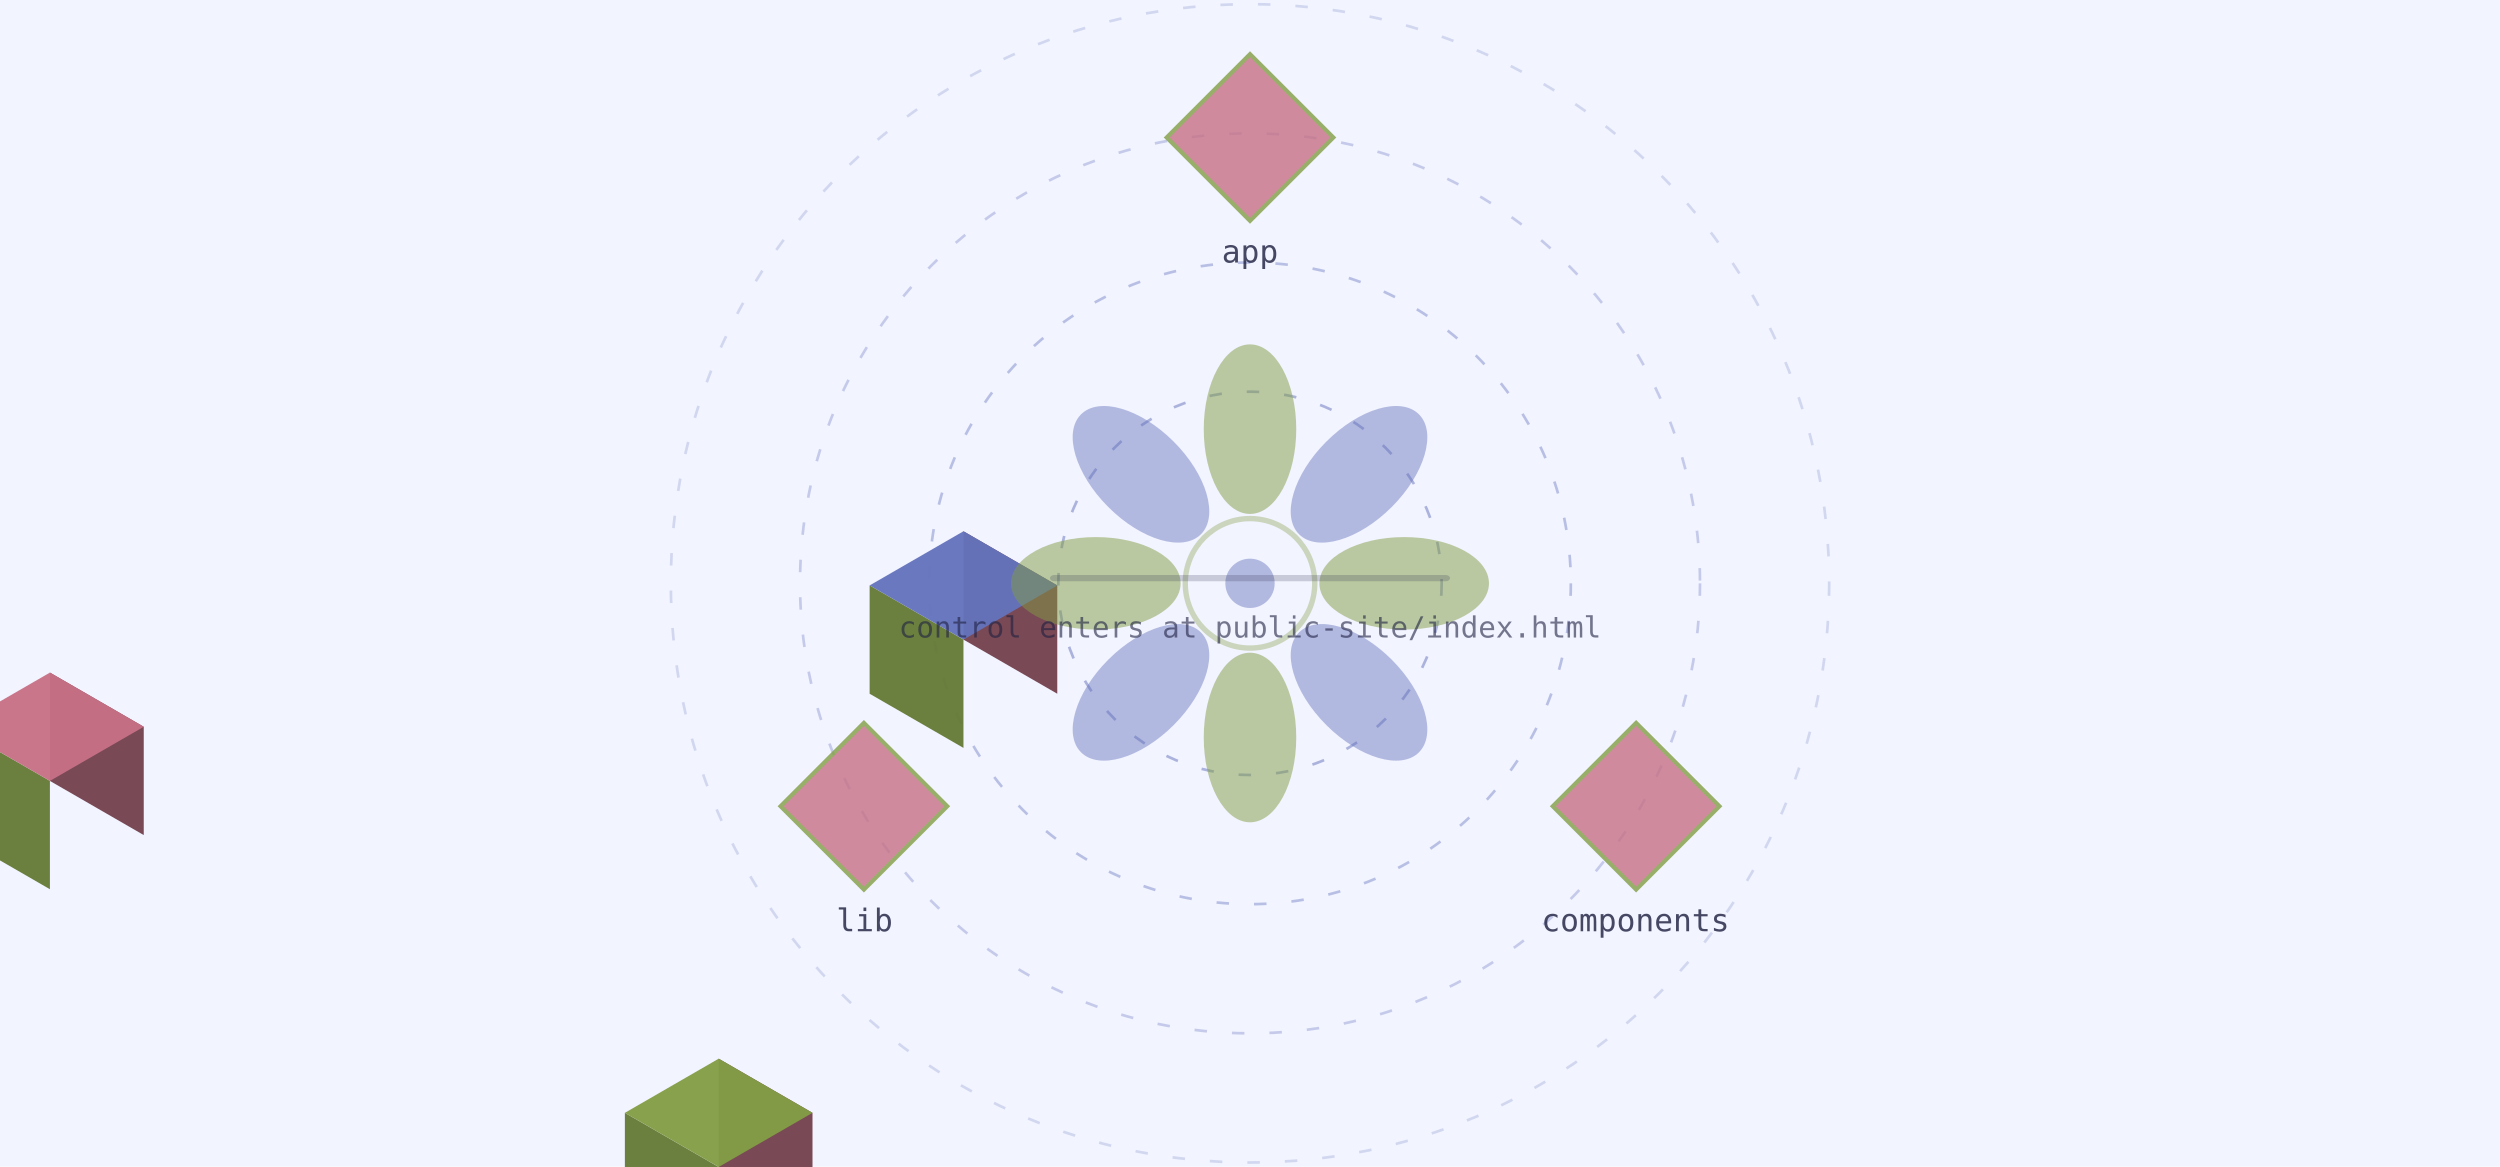
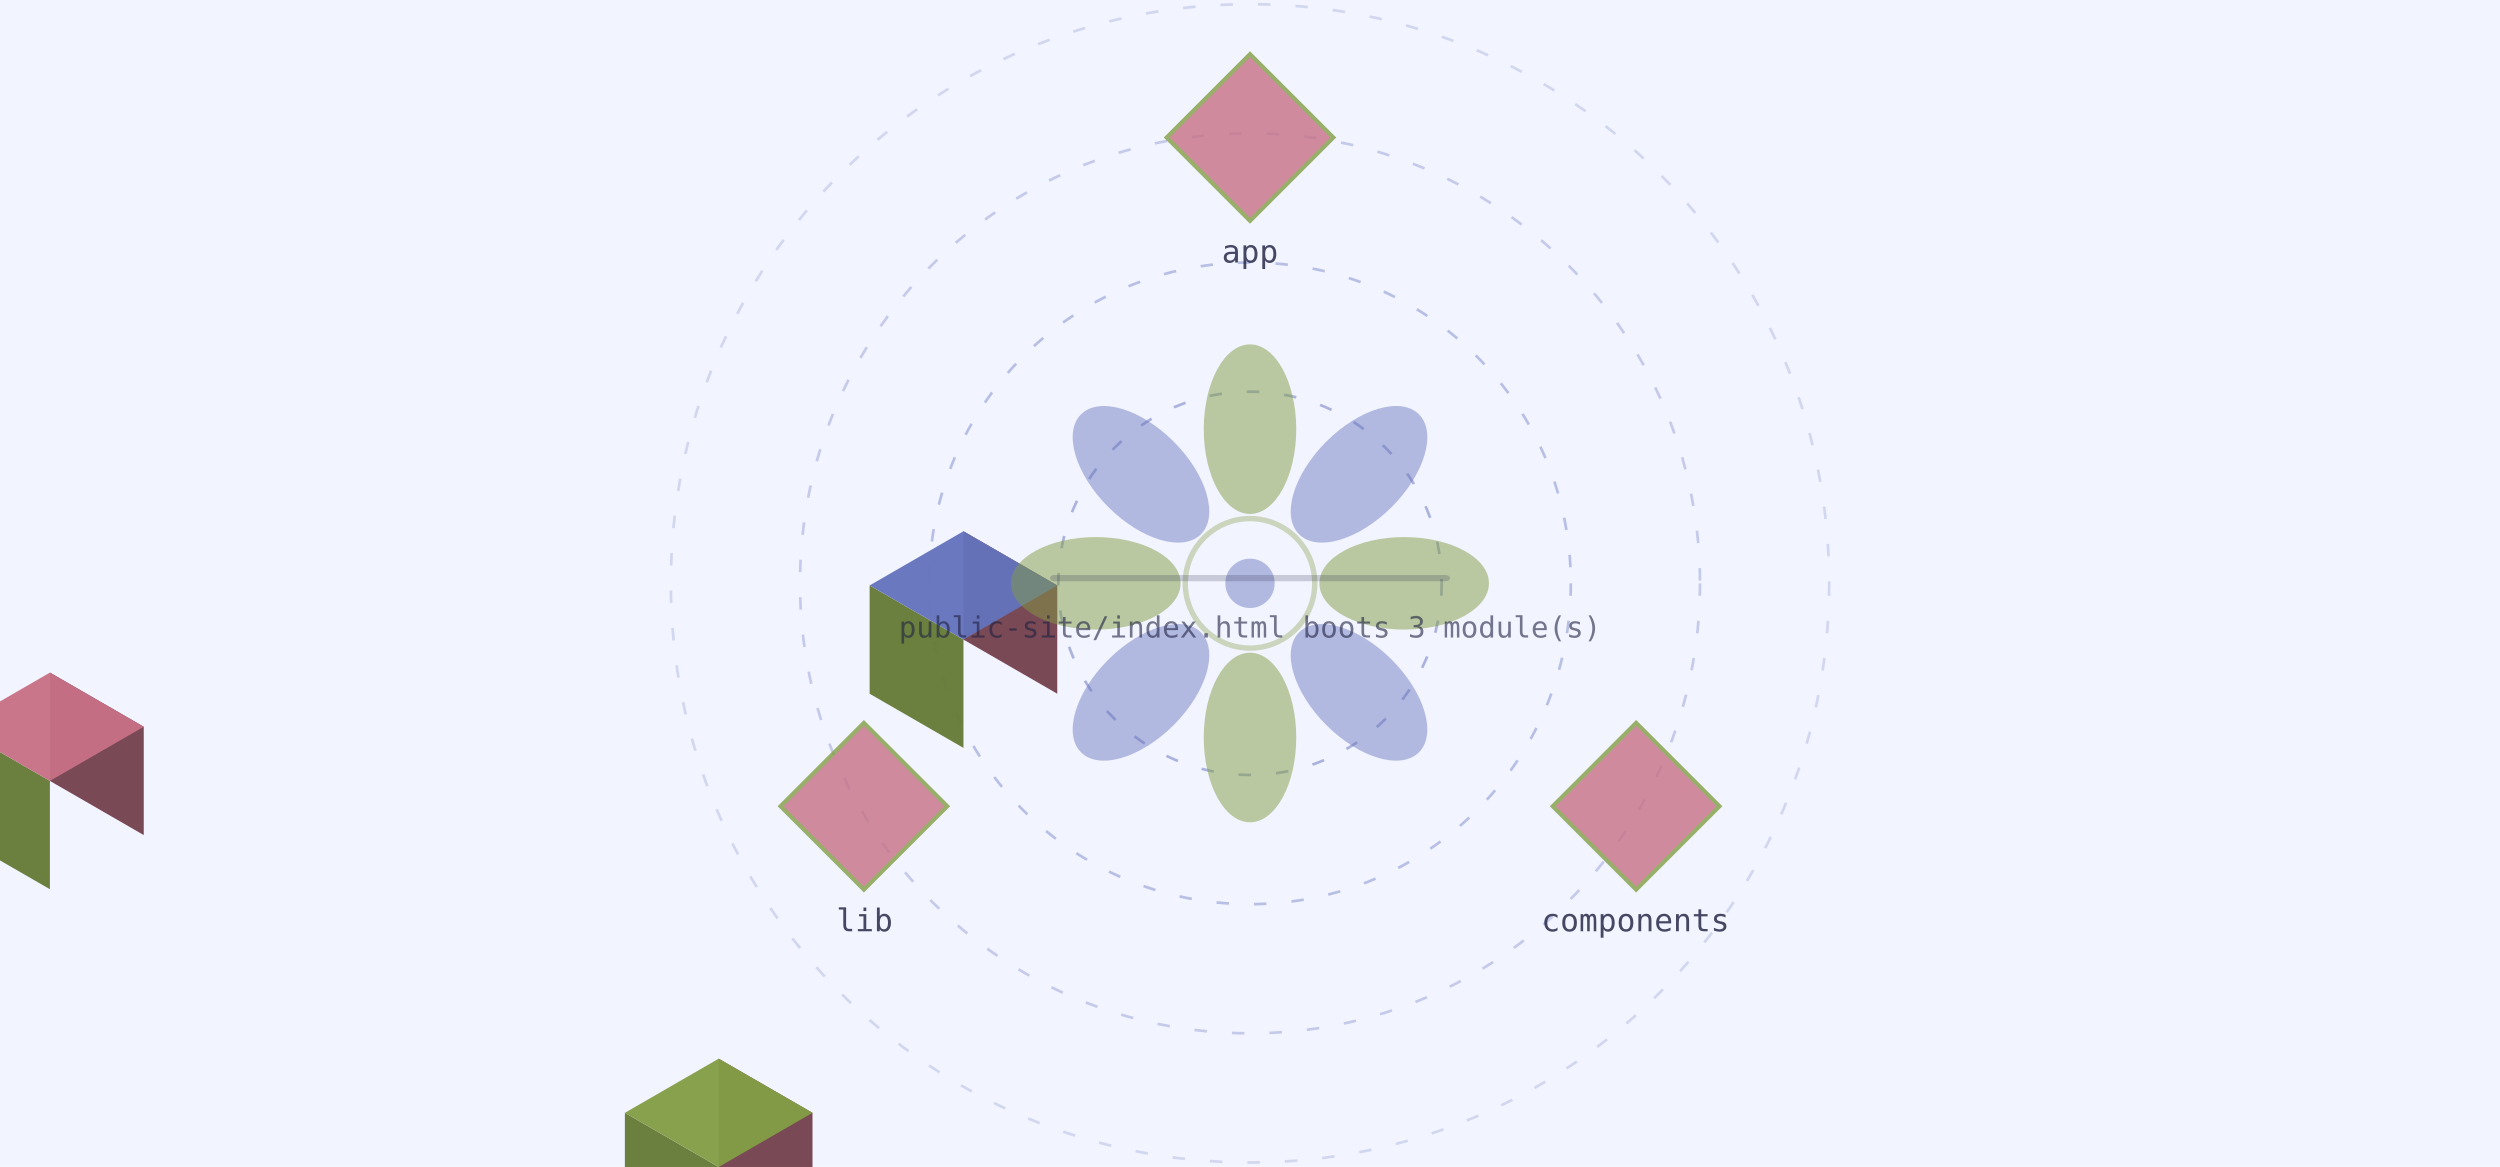
<svg xmlns="http://www.w3.org/2000/svg" viewBox="0 0 1200 560" width="1200" height="560" role="img" aria-label="vencapmentor workflow">
  <rect width="1200" height="560" fill="#f2f4ff" />
  <defs>
    <linearGradient id="gk" x1="0" y1="0" x2="1" y2="1">
      <stop offset="0%" stop-color="#6473bc" />
      <stop offset="100%" stop-color="#829d44" />
    </linearGradient>
  </defs>
  <circle cx="600.00" cy="280.00" r="92.00" fill="none" stroke="rgba(100,115,188,0.500)" stroke-width="1.30" opacity="1.00" stroke-dasharray="6 12" />
  <g>
    <circle cx="600.00" cy="280.00" r="92.00" fill="none" stroke="#c77085" stroke-width="2.60" opacity="0.00" />
    <animate attributeName="opacity" values="0;0.85;0" dur="13.9s" begin="0.0s" repeatCount="indefinite" />
  </g>
  <circle cx="600.00" cy="280.00" r="154.00" fill="none" stroke="rgba(100,115,188,0.410)" stroke-width="1.30" opacity="1.00" stroke-dasharray="6 12" />
  <g>
    <circle cx="600.00" cy="280.00" r="154.00" fill="none" stroke="#c77085" stroke-width="2.60" opacity="0.00" />
    <animate attributeName="opacity" values="0;0.85;0" dur="13.9s" begin="0.6s" repeatCount="indefinite" />
  </g>
  <circle cx="600.00" cy="280.00" r="216.00" fill="none" stroke="rgba(100,115,188,0.320)" stroke-width="1.30" opacity="1.00" stroke-dasharray="6 12" />
  <g>
    <circle cx="600.00" cy="280.00" r="216.00" fill="none" stroke="#c77085" stroke-width="2.60" opacity="0.00" />
    <animate attributeName="opacity" values="0;0.85;0" dur="13.9s" begin="1.2s" repeatCount="indefinite" />
  </g>
  <circle cx="600.00" cy="280.00" r="278.00" fill="none" stroke="rgba(100,115,188,0.230)" stroke-width="1.30" opacity="1.00" stroke-dasharray="6 12" />
  <g>
    <circle cx="600.00" cy="280.00" r="278.00" fill="none" stroke="#c77085" stroke-width="2.60" opacity="0.00" />
    <animate attributeName="opacity" values="0;0.85;0" dur="13.9s" begin="1.8s" repeatCount="indefinite" />
  </g>
  <polygon points="462.46,307.00 507.49,333.00 507.49,281.00 462.46,255.00" fill="#73414d" opacity="0.95" />
  <polygon points="417.42,333.00 462.46,359.00 462.46,307.00 417.42,281.00" fill="#657a35" opacity="0.95" />
  <polygon points="462.46,255.00 507.49,281.00 462.46,307.00 417.42,281.00" fill="#6473bc" opacity="0.95" />
  <text x="600" y="126" font-family="ui-monospace,Menlo,monospace" font-size="15" fill="rgba(31,33,65,0.820)" text-anchor="middle">app</text>
  <g>
    <polygon points="600.00,26.00 640.00,66.00 600.00,106.00 560.00,66.00" fill="#c77085" opacity="0.80" stroke="#829d44" stroke-width="2" />
    <animate attributeName="opacity" values="0.25;1.0;0.25" dur="13.9s" begin="0.0s" repeatCount="indefinite" />
  </g>
  <polygon points="344.96,560.16 390.00,586.16 390.00,534.16 344.96,508.16" fill="#73414d" opacity="0.95" />
  <polygon points="299.93,586.16 344.96,612.16 344.96,560.16 299.93,534.16" fill="#657a35" opacity="0.95" />
  <polygon points="344.96,508.16 390.00,534.16 344.96,560.16 299.93,534.16" fill="#829d44" opacity="0.95" />
  <text x="785" y="447" font-family="ui-monospace,Menlo,monospace" font-size="15" fill="rgba(31,33,65,0.820)" text-anchor="middle">components</text>
  <g>
    <polygon points="785.33,347.00 825.33,387.00 785.33,427.00 745.33,387.00" fill="#c77085" opacity="0.80" stroke="#829d44" stroke-width="2" />
    <animate attributeName="opacity" values="0.25;1.0;0.25" dur="13.9s" begin="4.633s" repeatCount="indefinite" />
  </g>
  <polygon points="23.96,374.84 69.00,400.84 69.00,348.84 23.96,322.84" fill="#73414d" opacity="0.95" />
  <polygon points="-21.07,400.84 23.96,426.84 23.96,374.84 -21.07,348.84" fill="#657a35" opacity="0.95" />
  <polygon points="23.96,322.84 69.00,348.84 23.96,374.84 -21.07,348.84" fill="#c77085" opacity="0.95" />
  <text x="415" y="447" font-family="ui-monospace,Menlo,monospace" font-size="15" fill="rgba(31,33,65,0.820)" text-anchor="middle">lib</text>
  <g>
    <polygon points="414.67,347.00 454.67,387.00 414.67,427.00 374.67,387.00" fill="#c77085" opacity="0.80" stroke="#829d44" stroke-width="2" />
    <animate attributeName="opacity" values="0.25;1.0;0.25" dur="13.9s" begin="9.267s" repeatCount="indefinite" />
  </g>
  <ellipse cx="600.00" cy="206.00" rx="22.20" ry="40.70" fill="rgba(130,157,68,0.500)" opacity="1.00" transform="rotate(0.0 600.00 206.00)" />
  <ellipse cx="652.33" cy="227.67" rx="22.20" ry="40.70" fill="rgba(100,115,188,0.450)" opacity="1.00" transform="rotate(45.0 652.33 227.67)" />
  <ellipse cx="674.00" cy="280.00" rx="22.20" ry="40.70" fill="rgba(130,157,68,0.500)" opacity="1.00" transform="rotate(90.0 674.00 280.00)" />
  <ellipse cx="652.33" cy="332.33" rx="22.20" ry="40.70" fill="rgba(100,115,188,0.450)" opacity="1.00" transform="rotate(135.0 652.33 332.33)" />
  <ellipse cx="600.00" cy="354.00" rx="22.20" ry="40.70" fill="rgba(130,157,68,0.500)" opacity="1.00" transform="rotate(180.0 600.00 354.00)" />
  <ellipse cx="547.67" cy="332.33" rx="22.20" ry="40.70" fill="rgba(100,115,188,0.450)" opacity="1.00" transform="rotate(225.0 547.67 332.33)" />
  <ellipse cx="526.00" cy="280.00" rx="22.20" ry="40.70" fill="rgba(130,157,68,0.500)" opacity="1.00" transform="rotate(270.0 526.00 280.00)" />
  <ellipse cx="547.67" cy="227.67" rx="22.20" ry="40.70" fill="rgba(100,115,188,0.450)" opacity="1.00" transform="rotate(315.0 547.67 227.67)" />
  <circle cx="600.00" cy="280.00" r="31.08" fill="none" stroke="rgba(130,157,68,0.500)" stroke-width="2.59" opacity="0.70" />
  <circle cx="600.00" cy="280.00" r="11.84" fill="rgba(100,115,188,0.450)" opacity="1.00" />
  <rect x="504.00" y="276.00" width="192.00" height="3.00" rx="2.00" fill="rgba(31,33,65,0.200)" opacity="1.00" />
-   <text x="600" y="306" font-family="ui-monospace,Menlo,monospace" font-size="14" fill="rgba(31,33,65,0.600)" text-anchor="middle">control enters at public-site/index.html</text>
+   <text x="600" y="306" font-family="ui-monospace,Menlo,monospace" font-size="14" fill="rgba(31,33,65,0.600)" text-anchor="middle">public-site/index.html boots 3 module(s)</text>
</svg>
